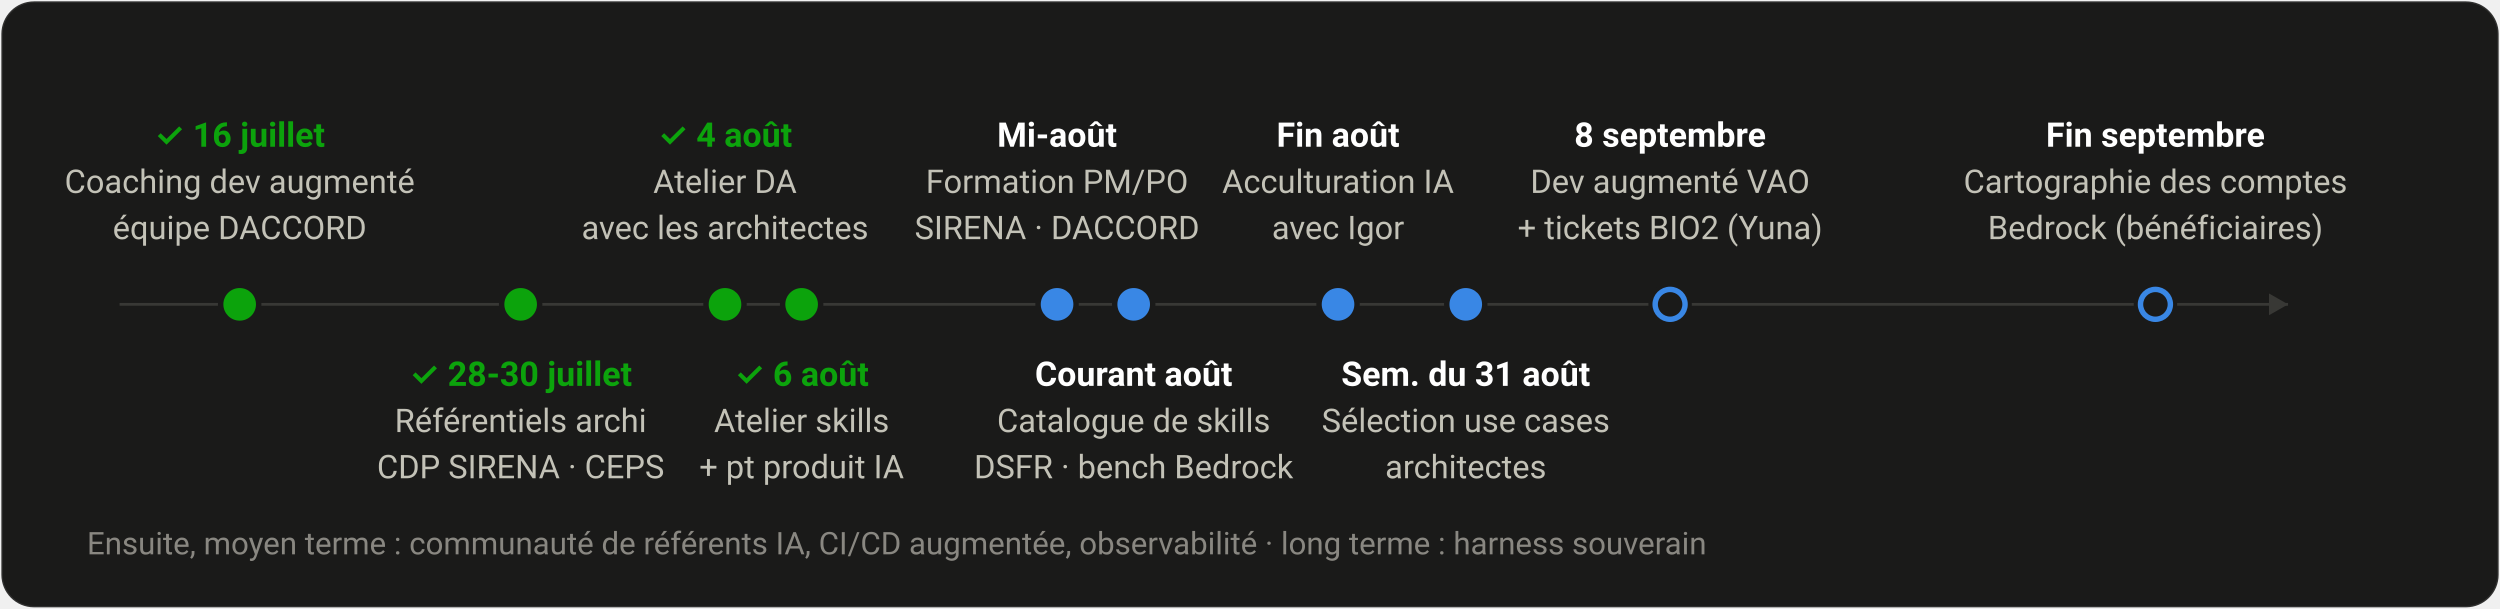
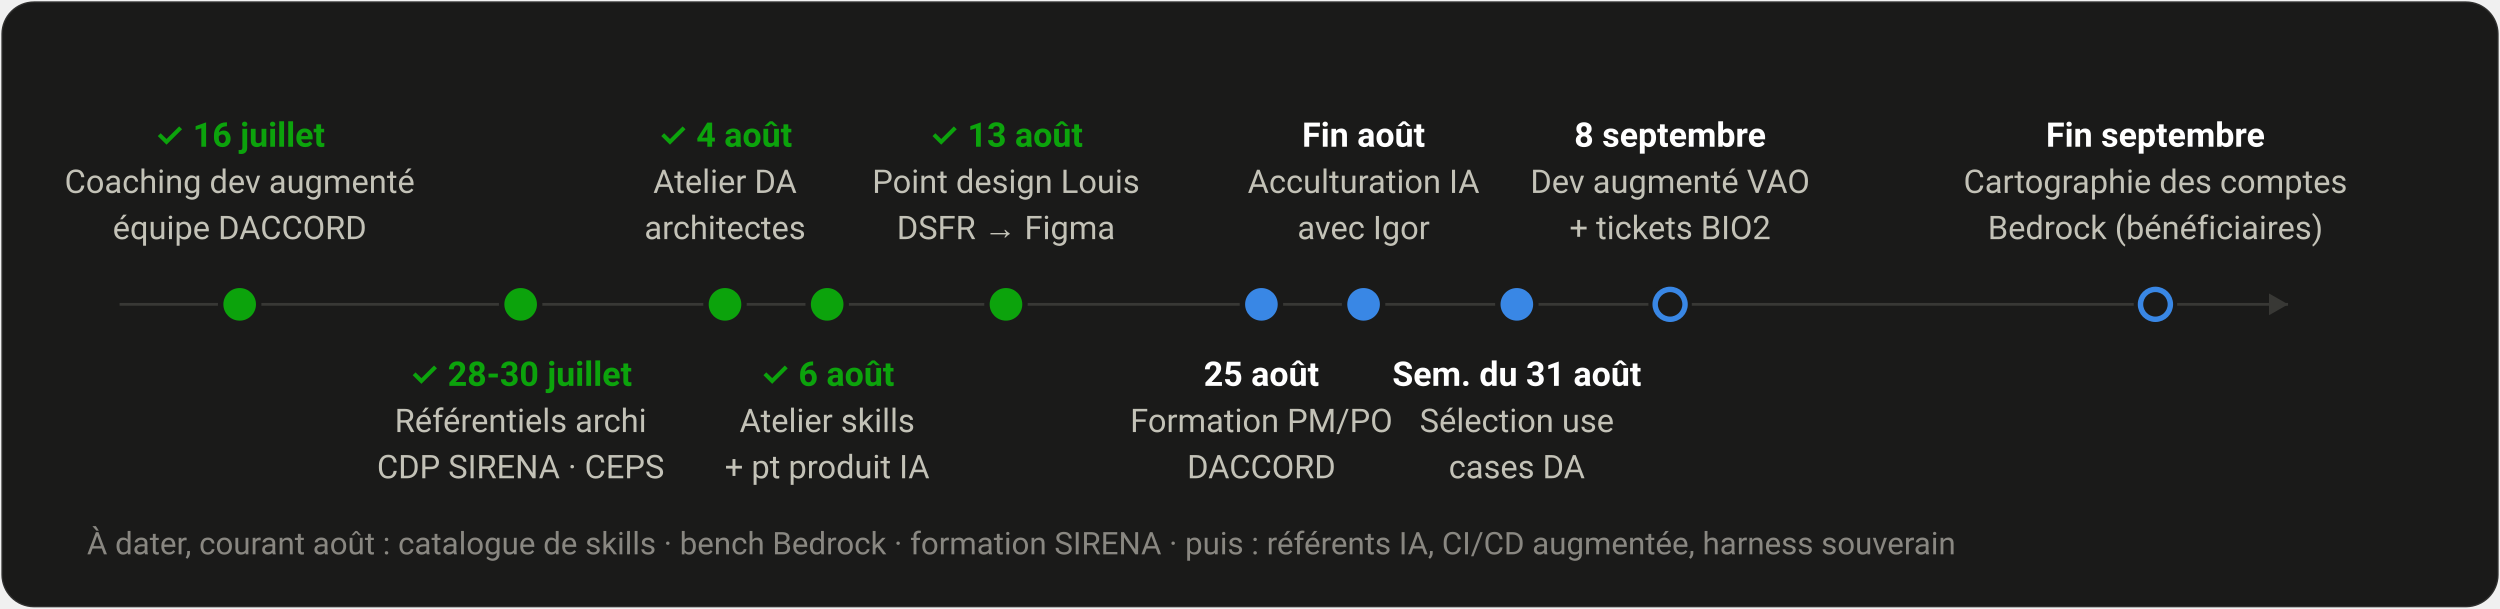
<svg xmlns="http://www.w3.org/2000/svg" width="920" height="224" viewBox="0 0 920 224" font-family="-apple-system,'Segoe UI',system-ui,Roboto,'Helvetica Neue',Arial,sans-serif">
  <rect x="0.5" y="0.5" width="919" height="223" rx="12" fill="#1a1a19" stroke="rgba(255,255,255,0.10)" />
  <line x1="44" y1="112" x2="842" y2="112" stroke="#383835" stroke-width="1" />
  <path d="M842,112 l-7,-4 v8 z" fill="#383835" />
  <circle cx="88.2" cy="112" r="8" fill="#1a1a19" />
  <circle cx="88.2" cy="112" r="6" fill="#0ca30c" />
  <text x="88.2" y="54" font-size="12.5" fill="#0ca30c" font-weight="600" text-anchor="middle">✓ 16 juillet</text>
  <text x="88.2" y="71" font-size="12" fill="#c3c2b7" font-weight="normal" text-anchor="middle">Coaching dev augmenté</text>
  <text x="88.2" y="88" font-size="12" fill="#c3c2b7" font-weight="normal" text-anchor="middle">équipe DACCORD</text>
  <circle cx="191.6" cy="112" r="8" fill="#1a1a19" />
  <circle cx="191.6" cy="112" r="6" fill="#0ca30c" />
  <text x="191.6" y="142" font-size="12.5" fill="#0ca30c" font-weight="600" text-anchor="middle">✓ 28-30 juillet</text>
  <text x="191.6" y="159" font-size="12" fill="#c3c2b7" font-weight="normal" text-anchor="middle">Référentiels archi</text>
  <text x="191.6" y="176" font-size="12" fill="#c3c2b7" font-weight="normal" text-anchor="middle">CDP SIRENA · CEPS</text>
  <circle cx="266.8" cy="112" r="8" fill="#1a1a19" />
  <circle cx="266.8" cy="112" r="6" fill="#0ca30c" />
  <text x="266.8" y="54" font-size="12.5" fill="#0ca30c" font-weight="600" text-anchor="middle">✓ 4 août</text>
  <text x="266.8" y="71" font-size="12" fill="#c3c2b7" font-weight="normal" text-anchor="middle">Atelier DA</text>
-   <text x="266.8" y="88" font-size="12" fill="#c3c2b7" font-weight="normal" text-anchor="middle">avec les architectes</text>
-   <circle cx="295.0" cy="112" r="8" fill="#1a1a19" />
-   <circle cx="295.0" cy="112" r="6" fill="#0ca30c" />
-   <text x="295.0" y="142" font-size="12.5" fill="#0ca30c" font-weight="600" text-anchor="middle">✓ 6 août</text>
-   <text x="295.0" y="159" font-size="12" fill="#c3c2b7" font-weight="normal" text-anchor="middle">Atelier skills</text>
-   <text x="295.0" y="176" font-size="12" fill="#c3c2b7" font-weight="normal" text-anchor="middle">+ pt produit IA</text>
-   <circle cx="389.0" cy="112" r="8" fill="#1a1a19" />
-   <circle cx="389.0" cy="112" r="6" fill="#3987e5" />
-   <text x="389.0" y="54" font-size="12.5" fill="#ffffff" font-weight="600" text-anchor="middle">Mi-août</text>
-   <text x="389.0" y="71" font-size="12" fill="#c3c2b7" font-weight="normal" text-anchor="middle">Formation PM/PO</text>
-   <text x="389.0" y="88" font-size="12" fill="#c3c2b7" font-weight="normal" text-anchor="middle">SIRENA · DACCORD</text>
-   <circle cx="417.2" cy="112" r="8" fill="#1a1a19" />
-   <circle cx="417.2" cy="112" r="6" fill="#3987e5" />
-   <text x="417.2" y="142" font-size="12.5" fill="#ffffff" font-weight="600" text-anchor="middle">Courant août</text>
-   <text x="417.2" y="159" font-size="12" fill="#c3c2b7" font-weight="normal" text-anchor="middle">Catalogue de skills</text>
-   <text x="417.2" y="176" font-size="12" fill="#c3c2b7" font-weight="normal" text-anchor="middle">DSFR · bench Bedrock</text>
-   <circle cx="492.4" cy="112" r="8" fill="#1a1a19" />
-   <circle cx="492.4" cy="112" r="6" fill="#3987e5" />
-   <text x="492.4" y="54" font-size="12.5" fill="#ffffff" font-weight="600" text-anchor="middle">Fin août</text>
-   <text x="492.4" y="71" font-size="12" fill="#c3c2b7" font-weight="normal" text-anchor="middle">Acculturation IA</text>
-   <text x="492.4" y="88" font-size="12" fill="#c3c2b7" font-weight="normal" text-anchor="middle">avec Igor</text>
-   <circle cx="539.4" cy="112" r="8" fill="#1a1a19" />
-   <circle cx="539.4" cy="112" r="6" fill="#3987e5" />
-   <text x="539.4" y="142" font-size="12.5" fill="#ffffff" font-weight="600" text-anchor="middle">Sem. du 31 août</text>
-   <text x="539.4" y="159" font-size="12" fill="#c3c2b7" font-weight="normal" text-anchor="middle">Sélection use cases</text>
-   <text x="539.4" y="176" font-size="12" fill="#c3c2b7" font-weight="normal" text-anchor="middle">architectes</text>
+   <text x="266.8" y="88" font-size="12" fill="#c3c2b7" font-weight="normal" text-anchor="middle">architectes</text>
+   <circle cx="304.4" cy="112" r="8" fill="#1a1a19" />
+   <circle cx="304.4" cy="112" r="6" fill="#0ca30c" />
+   <text x="304.4" y="142" font-size="12.5" fill="#0ca30c" font-weight="600" text-anchor="middle">✓ 6 août</text>
+   <text x="304.4" y="159" font-size="12" fill="#c3c2b7" font-weight="normal" text-anchor="middle">Atelier skills</text>
+   <text x="304.4" y="176" font-size="12" fill="#c3c2b7" font-weight="normal" text-anchor="middle">+ pt produit IA</text>
+   <circle cx="370.2" cy="112" r="8" fill="#1a1a19" />
+   <circle cx="370.2" cy="112" r="6" fill="#0ca30c" />
+   <text x="370.2" y="54" font-size="12.5" fill="#0ca30c" font-weight="600" text-anchor="middle">✓ 13 août</text>
+   <text x="370.2" y="71" font-size="12" fill="#c3c2b7" font-weight="normal" text-anchor="middle">Point design Louis</text>
+   <text x="370.2" y="88" font-size="12" fill="#c3c2b7" font-weight="normal" text-anchor="middle">DSFR → Figma</text>
+   <circle cx="464.2" cy="112" r="8" fill="#1a1a19" />
+   <circle cx="464.2" cy="112" r="6" fill="#3987e5" />
+   <text x="464.2" y="142" font-size="12.5" fill="#ffffff" font-weight="600" text-anchor="middle">25 août</text>
+   <text x="464.2" y="159" font-size="12" fill="#c3c2b7" font-weight="normal" text-anchor="middle">Formation PM/PO</text>
+   <text x="464.2" y="176" font-size="12" fill="#c3c2b7" font-weight="normal" text-anchor="middle">DACCORD</text>
+   <circle cx="501.8" cy="112" r="8" fill="#1a1a19" />
+   <circle cx="501.8" cy="112" r="6" fill="#3987e5" />
+   <text x="501.8" y="54" font-size="12.5" fill="#ffffff" font-weight="600" text-anchor="middle">Fin août</text>
+   <text x="501.8" y="71" font-size="12" fill="#c3c2b7" font-weight="normal" text-anchor="middle">Acculturation IA</text>
+   <text x="501.8" y="88" font-size="12" fill="#c3c2b7" font-weight="normal" text-anchor="middle">avec Igor</text>
+   <circle cx="558.2" cy="112" r="8" fill="#1a1a19" />
+   <circle cx="558.2" cy="112" r="6" fill="#3987e5" />
+   <text x="558.2" y="142" font-size="12.5" fill="#ffffff" font-weight="600" text-anchor="middle">Sem. du 31 août</text>
+   <text x="558.2" y="159" font-size="12" fill="#c3c2b7" font-weight="normal" text-anchor="middle">Sélection use</text>
+   <text x="558.2" y="176" font-size="12" fill="#c3c2b7" font-weight="normal" text-anchor="middle">cases DA</text>
  <circle cx="614.6" cy="112" r="8" fill="#1a1a19" />
  <circle cx="614.6" cy="112" r="5.5" fill="#1a1a19" stroke="#3987e5" stroke-width="2" />
  <text x="614.6" y="54" font-size="12.5" fill="#ffffff" font-weight="600" text-anchor="middle">8 septembre</text>
  <text x="614.6" y="71" font-size="12" fill="#c3c2b7" font-weight="normal" text-anchor="middle">Dev augmenté VAO</text>
-   <text x="614.6" y="88" font-size="12" fill="#c3c2b7" font-weight="normal" text-anchor="middle">+ tickets BIO2 (Yuna)</text>
+   <text x="614.6" y="88" font-size="12" fill="#c3c2b7" font-weight="normal" text-anchor="middle">+ tickets BIO2</text>
  <circle cx="793.2" cy="112" r="8" fill="#1a1a19" />
  <circle cx="793.2" cy="112" r="5.5" fill="#1a1a19" stroke="#3987e5" stroke-width="2" />
  <text x="793.2" y="54" font-size="12.5" fill="#ffffff" font-weight="600" text-anchor="middle">Fin septembre</text>
  <text x="793.2" y="71" font-size="12" fill="#c3c2b7" font-weight="normal" text-anchor="middle">Cartographie des comptes</text>
  <text x="793.2" y="88" font-size="12" fill="#c3c2b7" font-weight="normal" text-anchor="middle">Bedrock (bénéficiaires)</text>
-   <text x="32" y="204" font-size="11.5" fill="#898781" font-weight="normal" text-anchor="start">Ensuite, moyen terme : communauté de référents IA, CI/CD augmentée, observabilité · long terme : harness souverain</text>
+   <text x="32" y="204" font-size="11.5" fill="#898781" font-weight="normal" text-anchor="start">À dater, courant août : catalogue de skills · bench Bedrock · formation SIRENA · puis : référents IA, CI/CD augmentée, harness souverain</text>
</svg>
